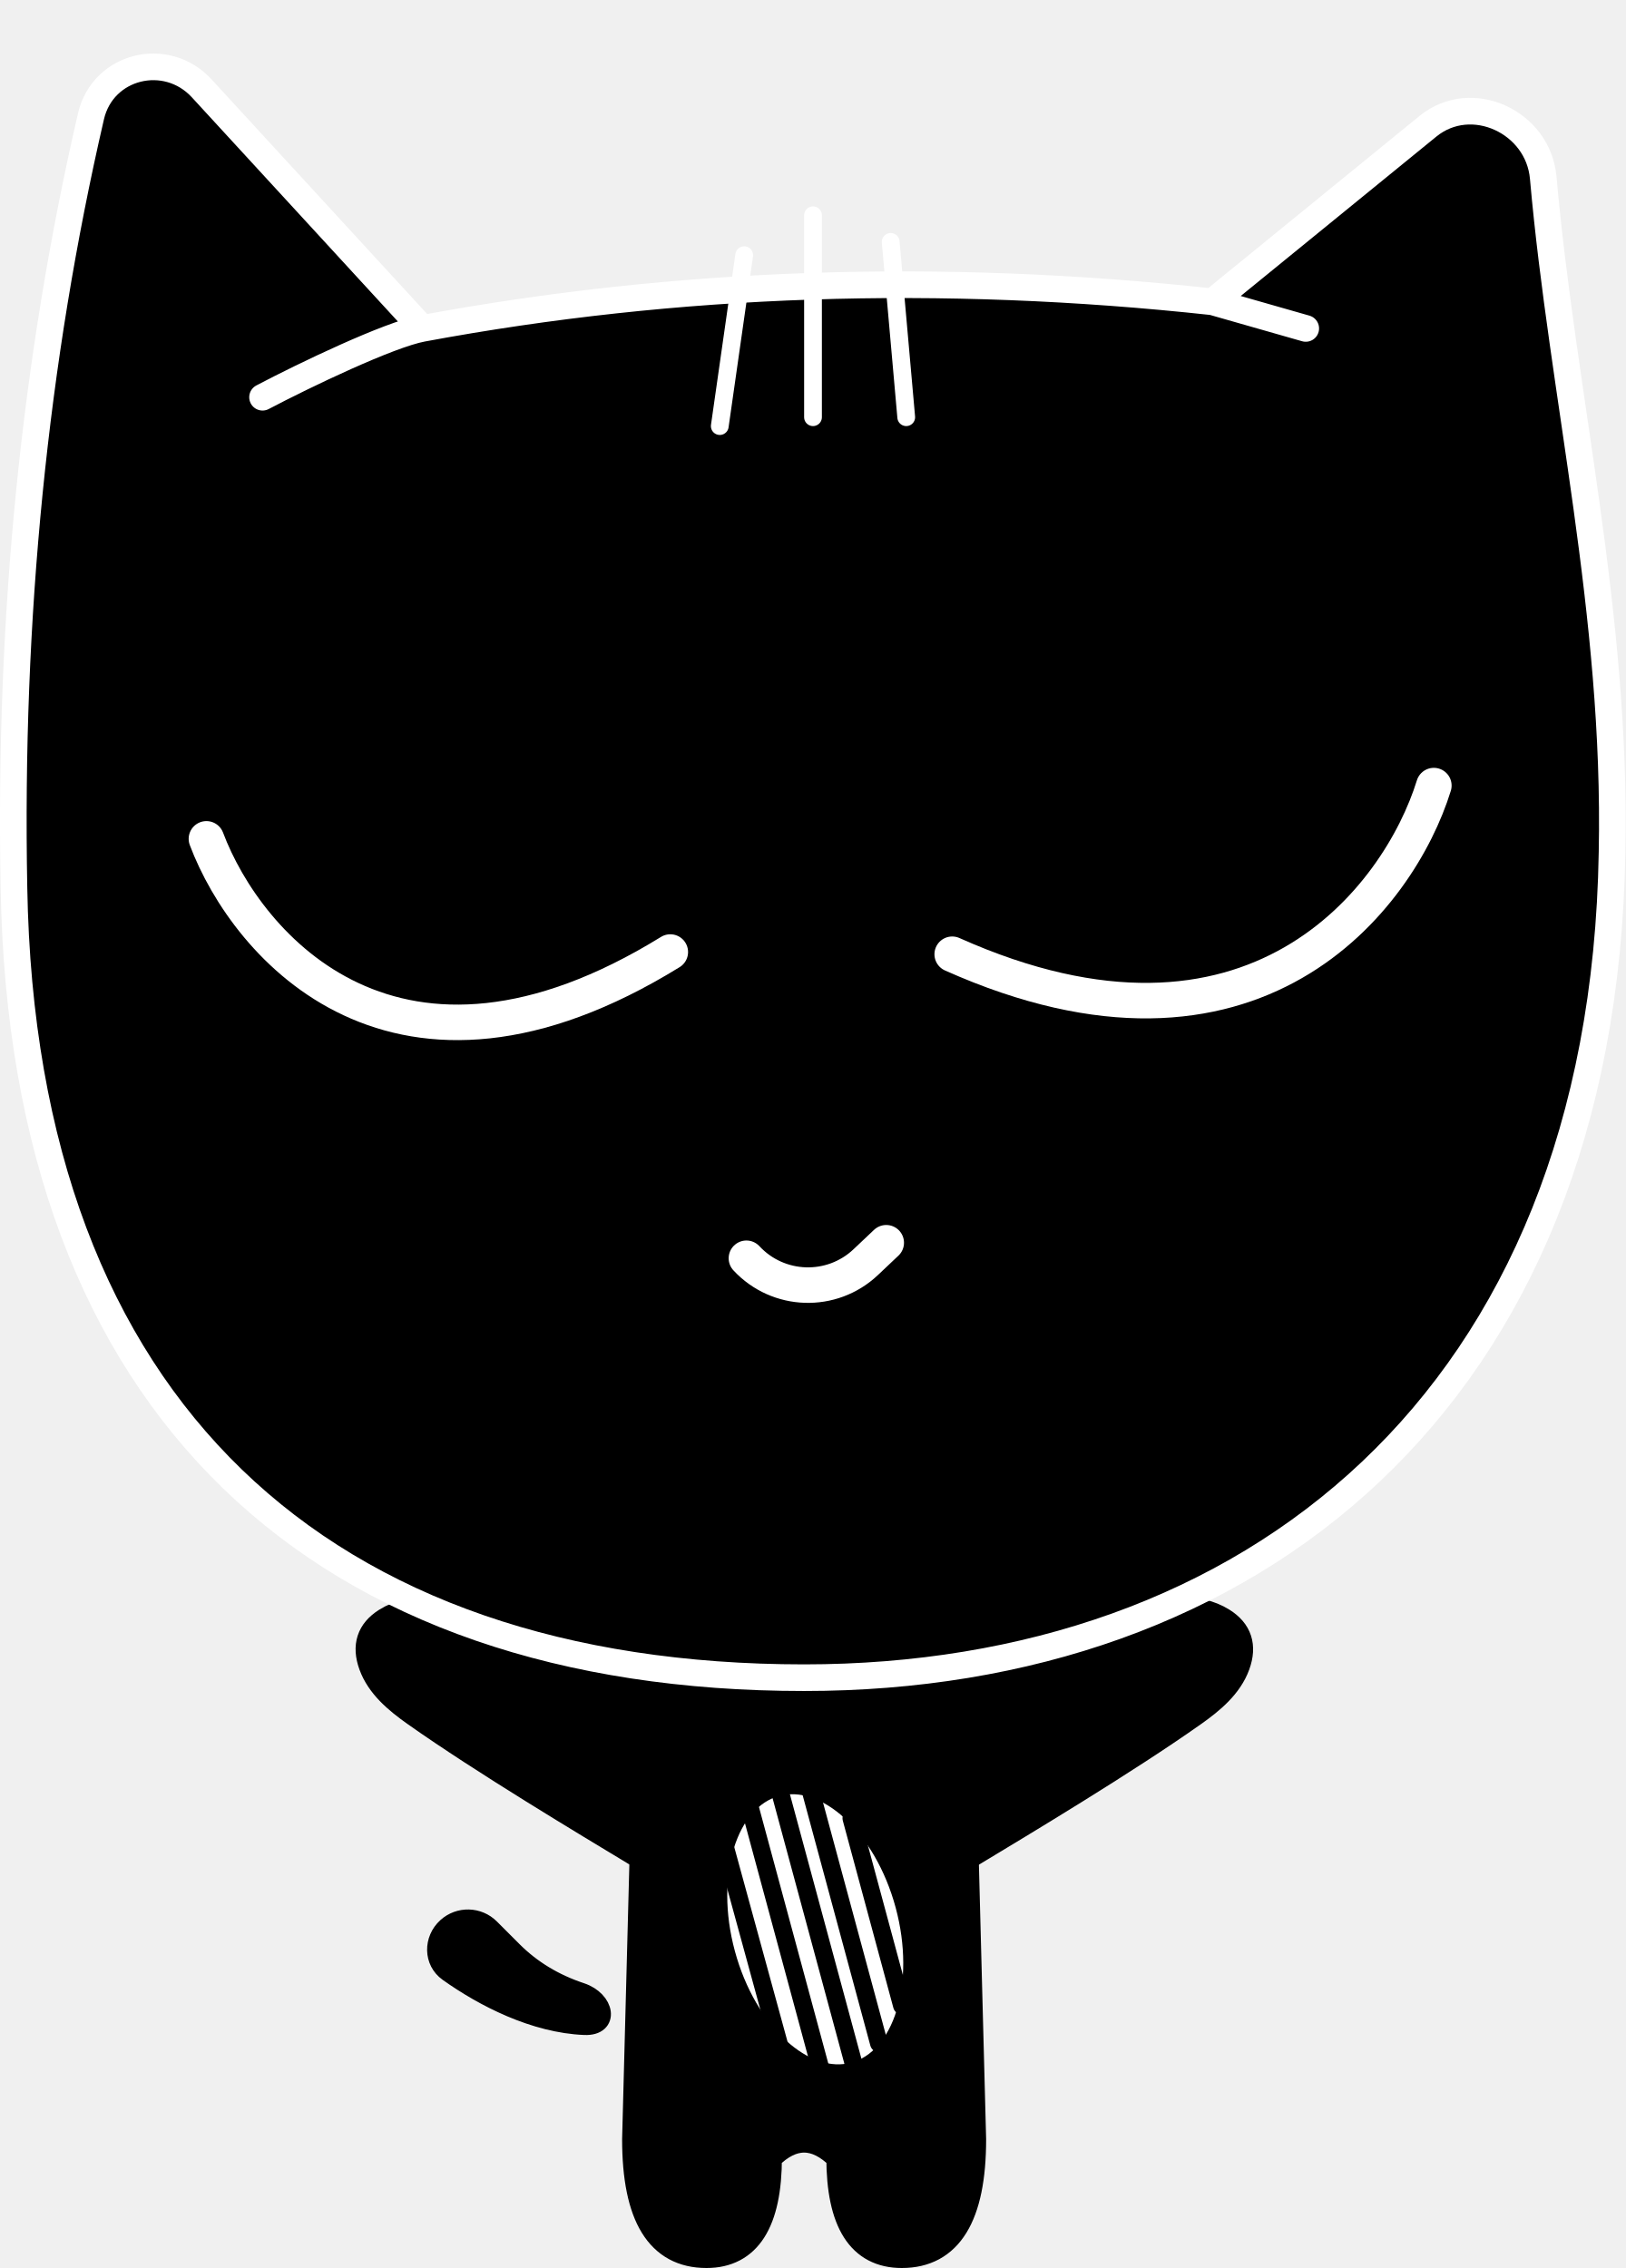
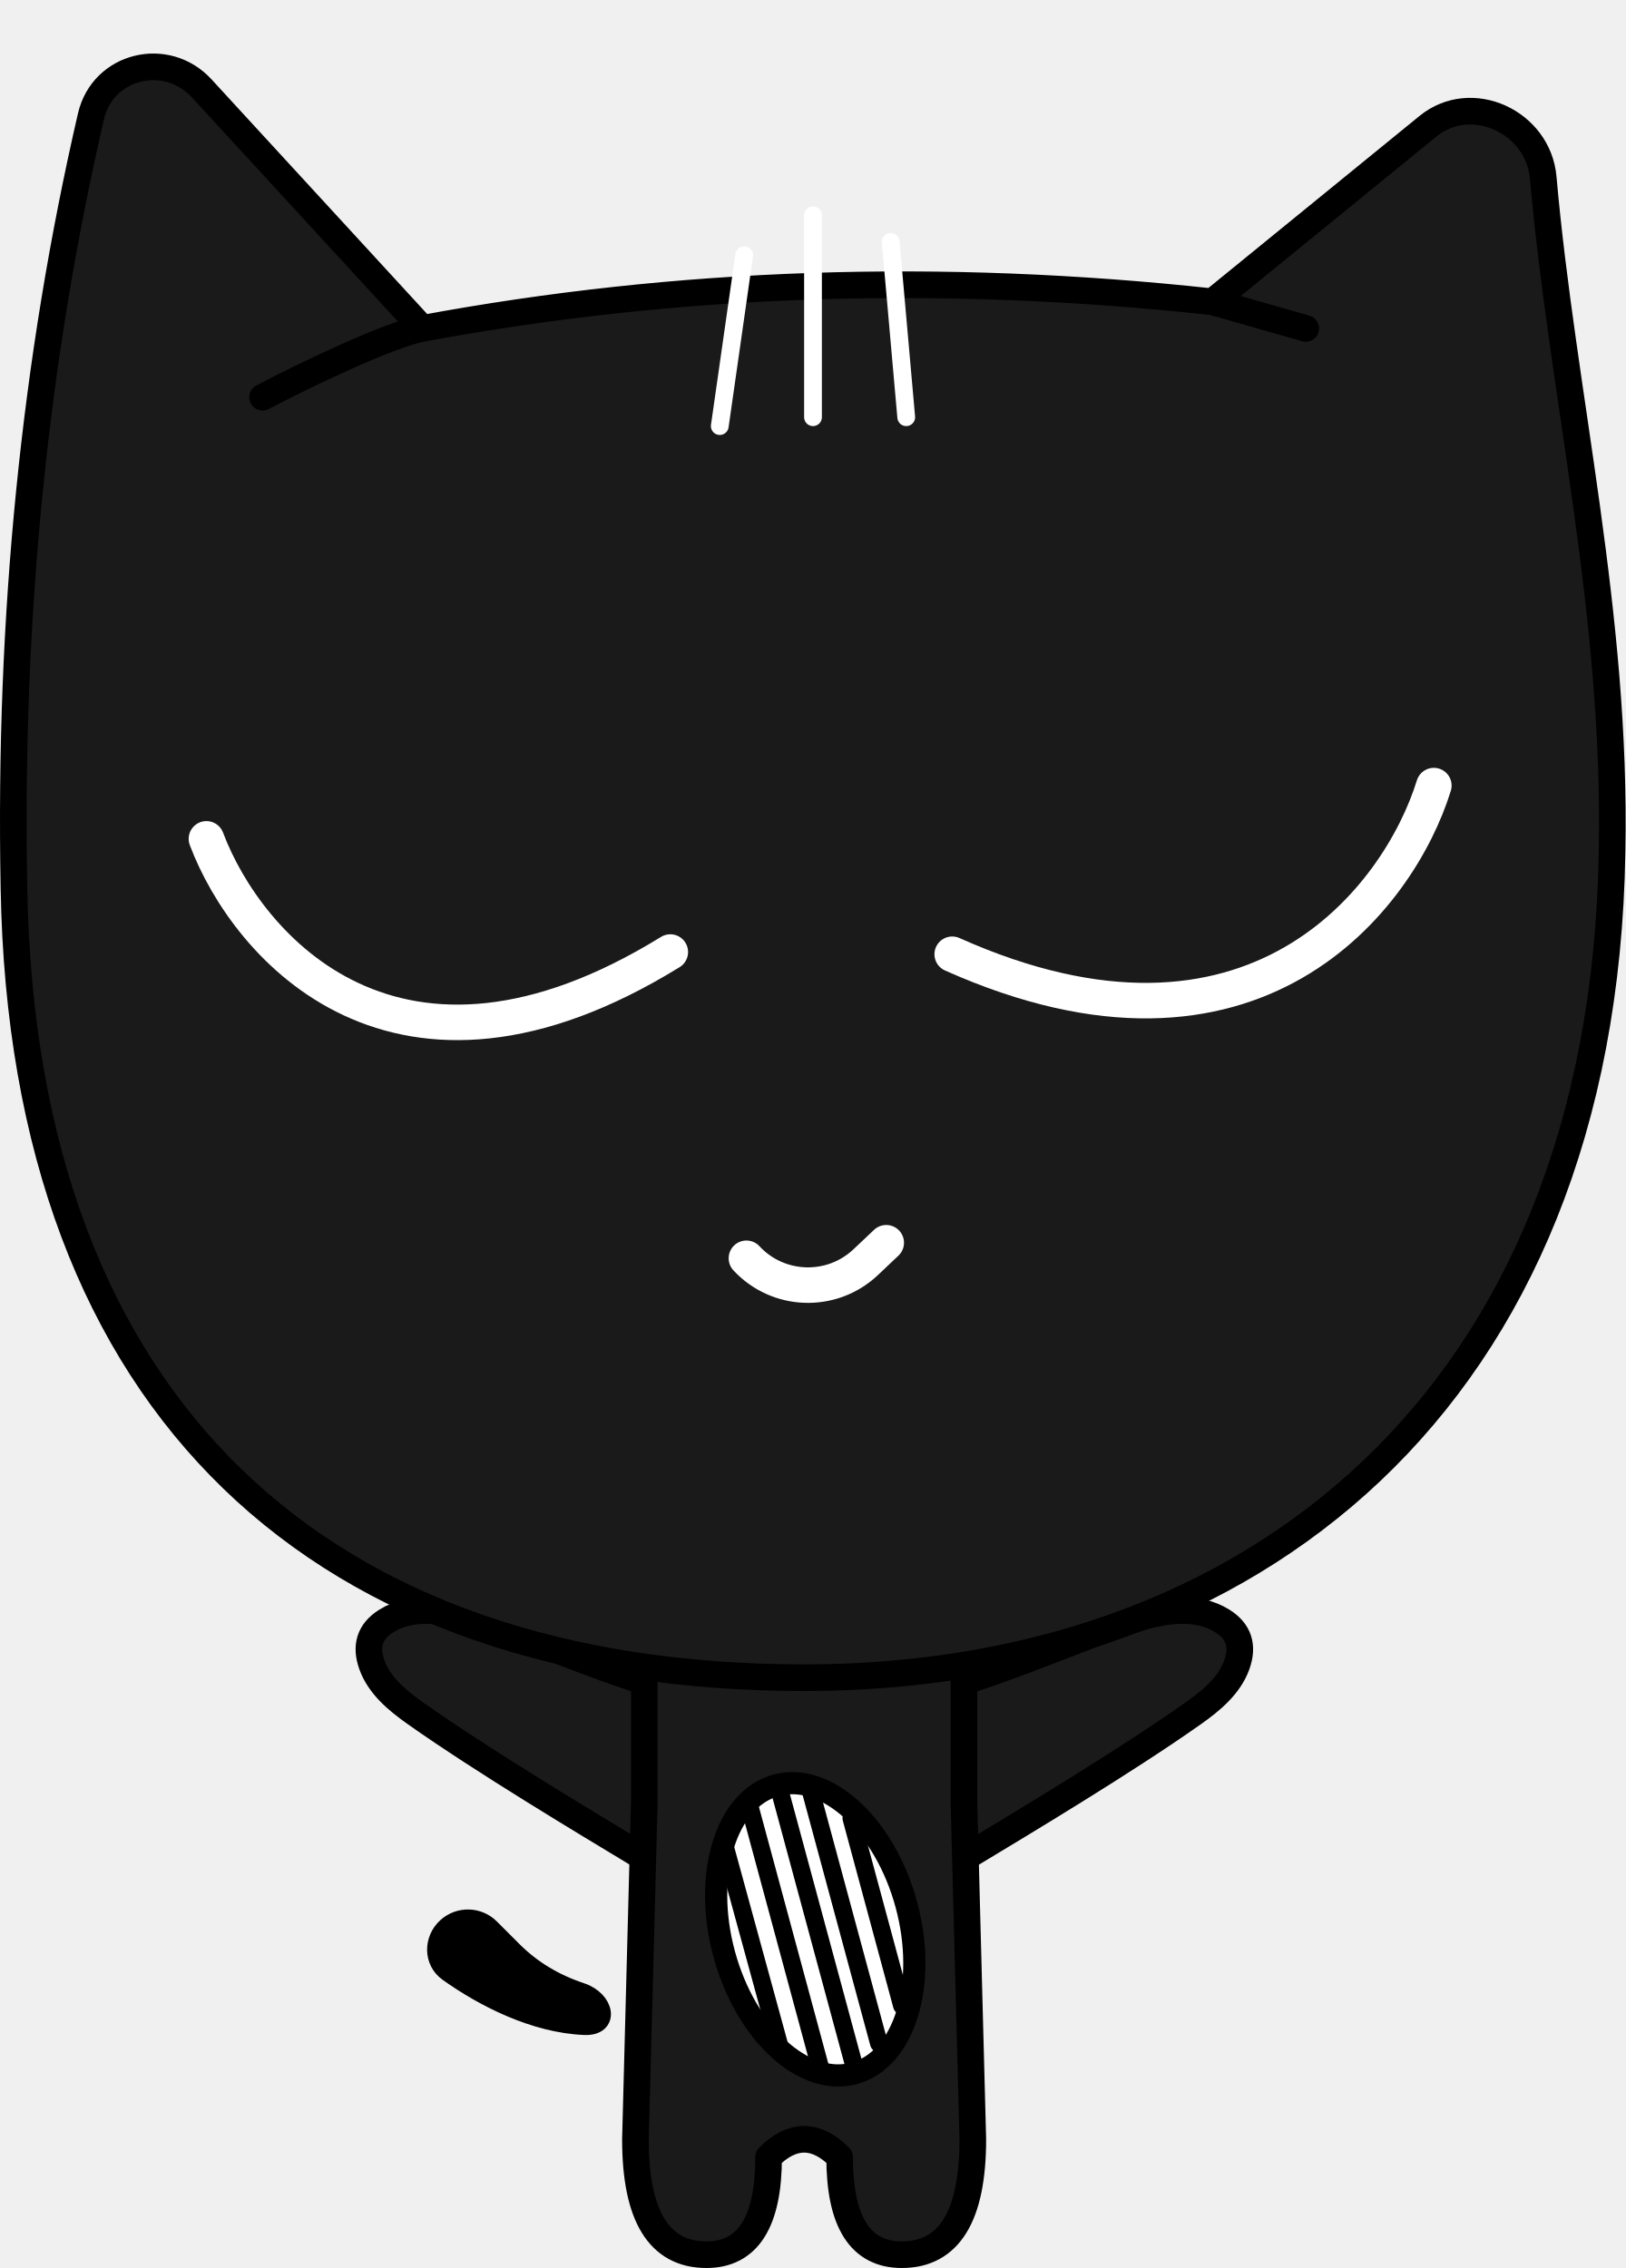
<svg xmlns="http://www.w3.org/2000/svg" preserveAspectRatio="none" overflow="visible" style="display: block;" width="226.928" height="316.648" viewBox="0 0 226.928 316.648" fill="none">
  <g id="cat">
    <path id="Tail" d="M71.659 272.322C74.253 274.915 77.411 276.83 81.135 278.067C84.582 279.212 85.235 283.024 81.605 282.878C74.578 282.595 67.486 278.953 62.503 275.401C60.348 273.865 60.343 270.779 62.302 268.999C64.072 267.39 66.793 267.455 68.484 269.146L71.659 272.322Z" fill="black" stroke="black" stroke-width="2.479" stroke-linecap="round" stroke-linejoin="round" />
-     <path id="Body" d="M88.7 298.677L89.94 251.583V226.796H134.555V251.583L135.795 298.677C135.795 309.418 132.49 314.789 125.88 314.789C120.096 314.789 117.205 310.244 117.205 301.156C113.9 297.851 110.595 297.851 107.29 301.156C107.29 310.244 104.398 314.789 98.615 314.789C92.005 314.789 88.7 309.418 88.7 298.677Z" fill="black" stroke="black" stroke-width="3.718" stroke-linejoin="round" />
-     <path id="Arm Up L" d="M66.059 226.048C75.506 229.14 86.87 234.609 98.922 237.192L88.807 258.709C82.046 254.624 67.483 245.913 57.951 239.174C55.446 237.403 52.962 235.337 51.92 232.452C50.962 229.802 51.627 227.758 53.914 226.322C57.475 224.086 62.063 224.74 66.059 226.048Z" fill="black" stroke="black" stroke-width="3.718" stroke-linejoin="round" />
-     <path id="Arm Up R" d="M158.499 226.048C149.052 229.14 137.688 234.609 125.636 237.192L135.751 258.709C142.512 254.624 157.075 245.913 166.607 239.174C169.112 237.403 171.596 235.337 172.638 232.452C173.596 229.802 172.931 227.758 170.644 226.322C167.083 224.086 162.495 224.74 158.499 226.048Z" fill="black" stroke="black" stroke-width="3.718" stroke-linejoin="round" />
+     <path id="Arm Up L" d="M66.059 226.048C75.506 229.14 86.87 234.609 98.922 237.192L88.807 258.709C82.046 254.624 67.483 245.913 57.951 239.174C55.446 237.403 52.962 235.337 51.92 232.452C50.962 229.802 51.627 227.758 53.914 226.322C57.475 224.086 62.063 224.74 66.059 226.048Z" fill="#1A1A1A" stroke="black" stroke-width="3.718" stroke-linejoin="round" />
+     <path id="Arm Up R" d="M158.499 226.048C149.052 229.14 137.688 234.609 125.636 237.192L135.751 258.709C142.512 254.624 157.075 245.913 166.607 239.174C169.112 237.403 171.596 235.337 172.638 232.452C173.596 229.802 172.931 227.758 170.644 226.322C167.083 224.086 162.495 224.74 158.499 226.048Z" fill="#1A1A1A" stroke="black" stroke-width="3.718" stroke-linejoin="round" />
+     <path id="Body" d="M88.7 298.677L89.94 251.583V226.796H134.555V251.583L135.795 298.677C135.795 309.418 132.49 314.789 125.88 314.789C120.096 314.789 117.205 310.244 117.205 301.156C113.9 297.851 110.595 297.851 107.29 301.156C107.29 310.244 104.398 314.789 98.615 314.789C92.005 314.789 88.7 309.418 88.7 298.677Z" fill="#1A1A1A" stroke="black" stroke-width="3.718" stroke-linejoin="round" />
    <g id="Belly">
      <path id="Vector" d="M119.237 289.469C126.261 287.57 129.52 277.027 126.518 265.921C123.516 254.814 115.388 247.349 108.365 249.248C101.341 251.146 98.081 261.689 101.083 272.796C104.086 283.903 112.213 291.367 119.237 289.469Z" fill="white" stroke="black" stroke-width="3.098" />
      <path id="Vector_2" d="M102.12 256.512C101.939 255.852 101.258 255.464 100.598 255.645C99.938 255.826 99.549 256.508 99.73 257.168L100.925 256.84L102.12 256.512ZM107.674 286.192C107.855 286.852 108.536 287.24 109.196 287.059C109.857 286.878 110.245 286.196 110.064 285.536L108.869 285.864L107.674 286.192ZM100.925 256.84L99.73 257.168L107.674 286.192L108.869 285.864L110.064 285.536L102.12 256.512L100.925 256.84Z" fill="black" />
      <path id="Vector_3" d="M104.597 252.053L114.528 288.793" stroke="black" stroke-width="2.479" stroke-linecap="round" />
      <path id="Vector_4" d="M108.552 248.923L119.394 289.032" stroke="black" stroke-width="2.479" stroke-linecap="round" />
      <path id="Vector_5" d="M113.062 249.662L122.689 285.279" stroke="black" stroke-width="2.479" stroke-linecap="round" />
      <path id="Vector_6" d="M120.04 253.54C119.861 252.879 119.181 252.488 118.52 252.667C117.859 252.845 117.468 253.525 117.647 254.186L118.843 253.863L120.04 253.54ZM124.71 280.342C124.888 281.003 125.569 281.394 126.229 281.216C126.89 281.037 127.281 280.357 127.103 279.696L125.906 280.019L124.71 280.342ZM118.843 253.863L117.647 254.186L124.71 280.342L125.906 280.019L127.103 279.696L120.04 253.54L118.843 253.863Z" fill="black" />
    </g>
    <g id="Head">
-       <path d="M12.699 16.237C14.344 9.128 23.218 6.963 28.156 12.336L58.956 45.855C94.484 39.245 131.25 38.006 169.256 42.137L199.324 17.63C205.396 12.681 214.728 17.003 215.418 24.806C218.11 55.261 225.707 85.61 225.026 118.975C223.787 195.813 174.214 234.232 112.247 234.232C45.324 234.232 3.187 197.053 1.948 123.932C1.235 86.193 4.819 50.295 12.699 16.237Z" fill="black" />
-       <path d="M58.956 45.855L28.156 12.336C23.218 6.963 14.344 9.128 12.699 16.237C4.819 50.295 1.235 86.193 1.948 123.932C3.187 197.053 45.324 234.232 112.247 234.232C174.214 234.232 223.787 195.813 225.026 118.975C225.707 85.61 218.11 55.261 215.418 24.806C214.728 17.003 205.396 12.681 199.324 17.63L169.256 42.137M58.956 45.855C94.484 39.245 131.25 38.006 169.256 42.137M58.956 45.855C54.309 46.72 42.535 52.361 36.649 55.46M169.256 42.137L182.269 45.855" stroke="white" stroke-width="3.718" stroke-linecap="round" stroke-linejoin="round" />
+       <path d="M12.699 16.237C14.344 9.128 23.218 6.963 28.156 12.336L58.956 45.855C94.484 39.245 131.25 38.006 169.256 42.137L199.324 17.63C205.396 12.681 214.728 17.003 215.418 24.806C218.11 55.261 225.707 85.61 225.026 118.975C223.787 195.813 174.214 234.232 112.247 234.232C45.324 234.232 3.187 197.053 1.948 123.932C1.235 86.193 4.819 50.295 12.699 16.237Z" fill="#1A1A1A" />
+       <path d="M58.956 45.855L28.156 12.336C23.218 6.963 14.344 9.128 12.699 16.237C4.819 50.295 1.235 86.193 1.948 123.932C3.187 197.053 45.324 234.232 112.247 234.232C174.214 234.232 223.787 195.813 225.026 118.975C225.707 85.61 218.11 55.261 215.418 24.806C214.728 17.003 205.396 12.681 199.324 17.63L169.256 42.137M58.956 45.855C94.484 39.245 131.25 38.006 169.256 42.137M58.956 45.855C54.309 46.72 42.535 52.361 36.649 55.46M169.256 42.137L182.269 45.855" stroke="black" stroke-width="3.718" stroke-linecap="round" stroke-linejoin="round" />
    </g>
    <path id="Stitches" d="M103.882 35.631L100.474 59.488M113.487 30.054V58.248M124.331 33.772L126.5 58.248" stroke="white" stroke-width="2.479" stroke-linecap="round" stroke-linejoin="round" />
    <path id="Closed Eye L" d="M28.814 117.116C34.495 132.195 55.398 156.465 93.569 132.918" stroke="white" stroke-width="4.957" stroke-linecap="round" />
    <path id="Closed Eye R" d="M200.151 109.68C195.297 125.378 175.055 152.065 132.918 133.227" stroke="white" stroke-width="4.957" stroke-linecap="round" />
    <path id="Mouth" d="M104.192 175.674C108.629 180.453 116.111 180.695 120.848 176.214L123.711 173.506" stroke="white" stroke-width="4.957" stroke-linecap="round" stroke-linejoin="round" />
  </g>
</svg>
